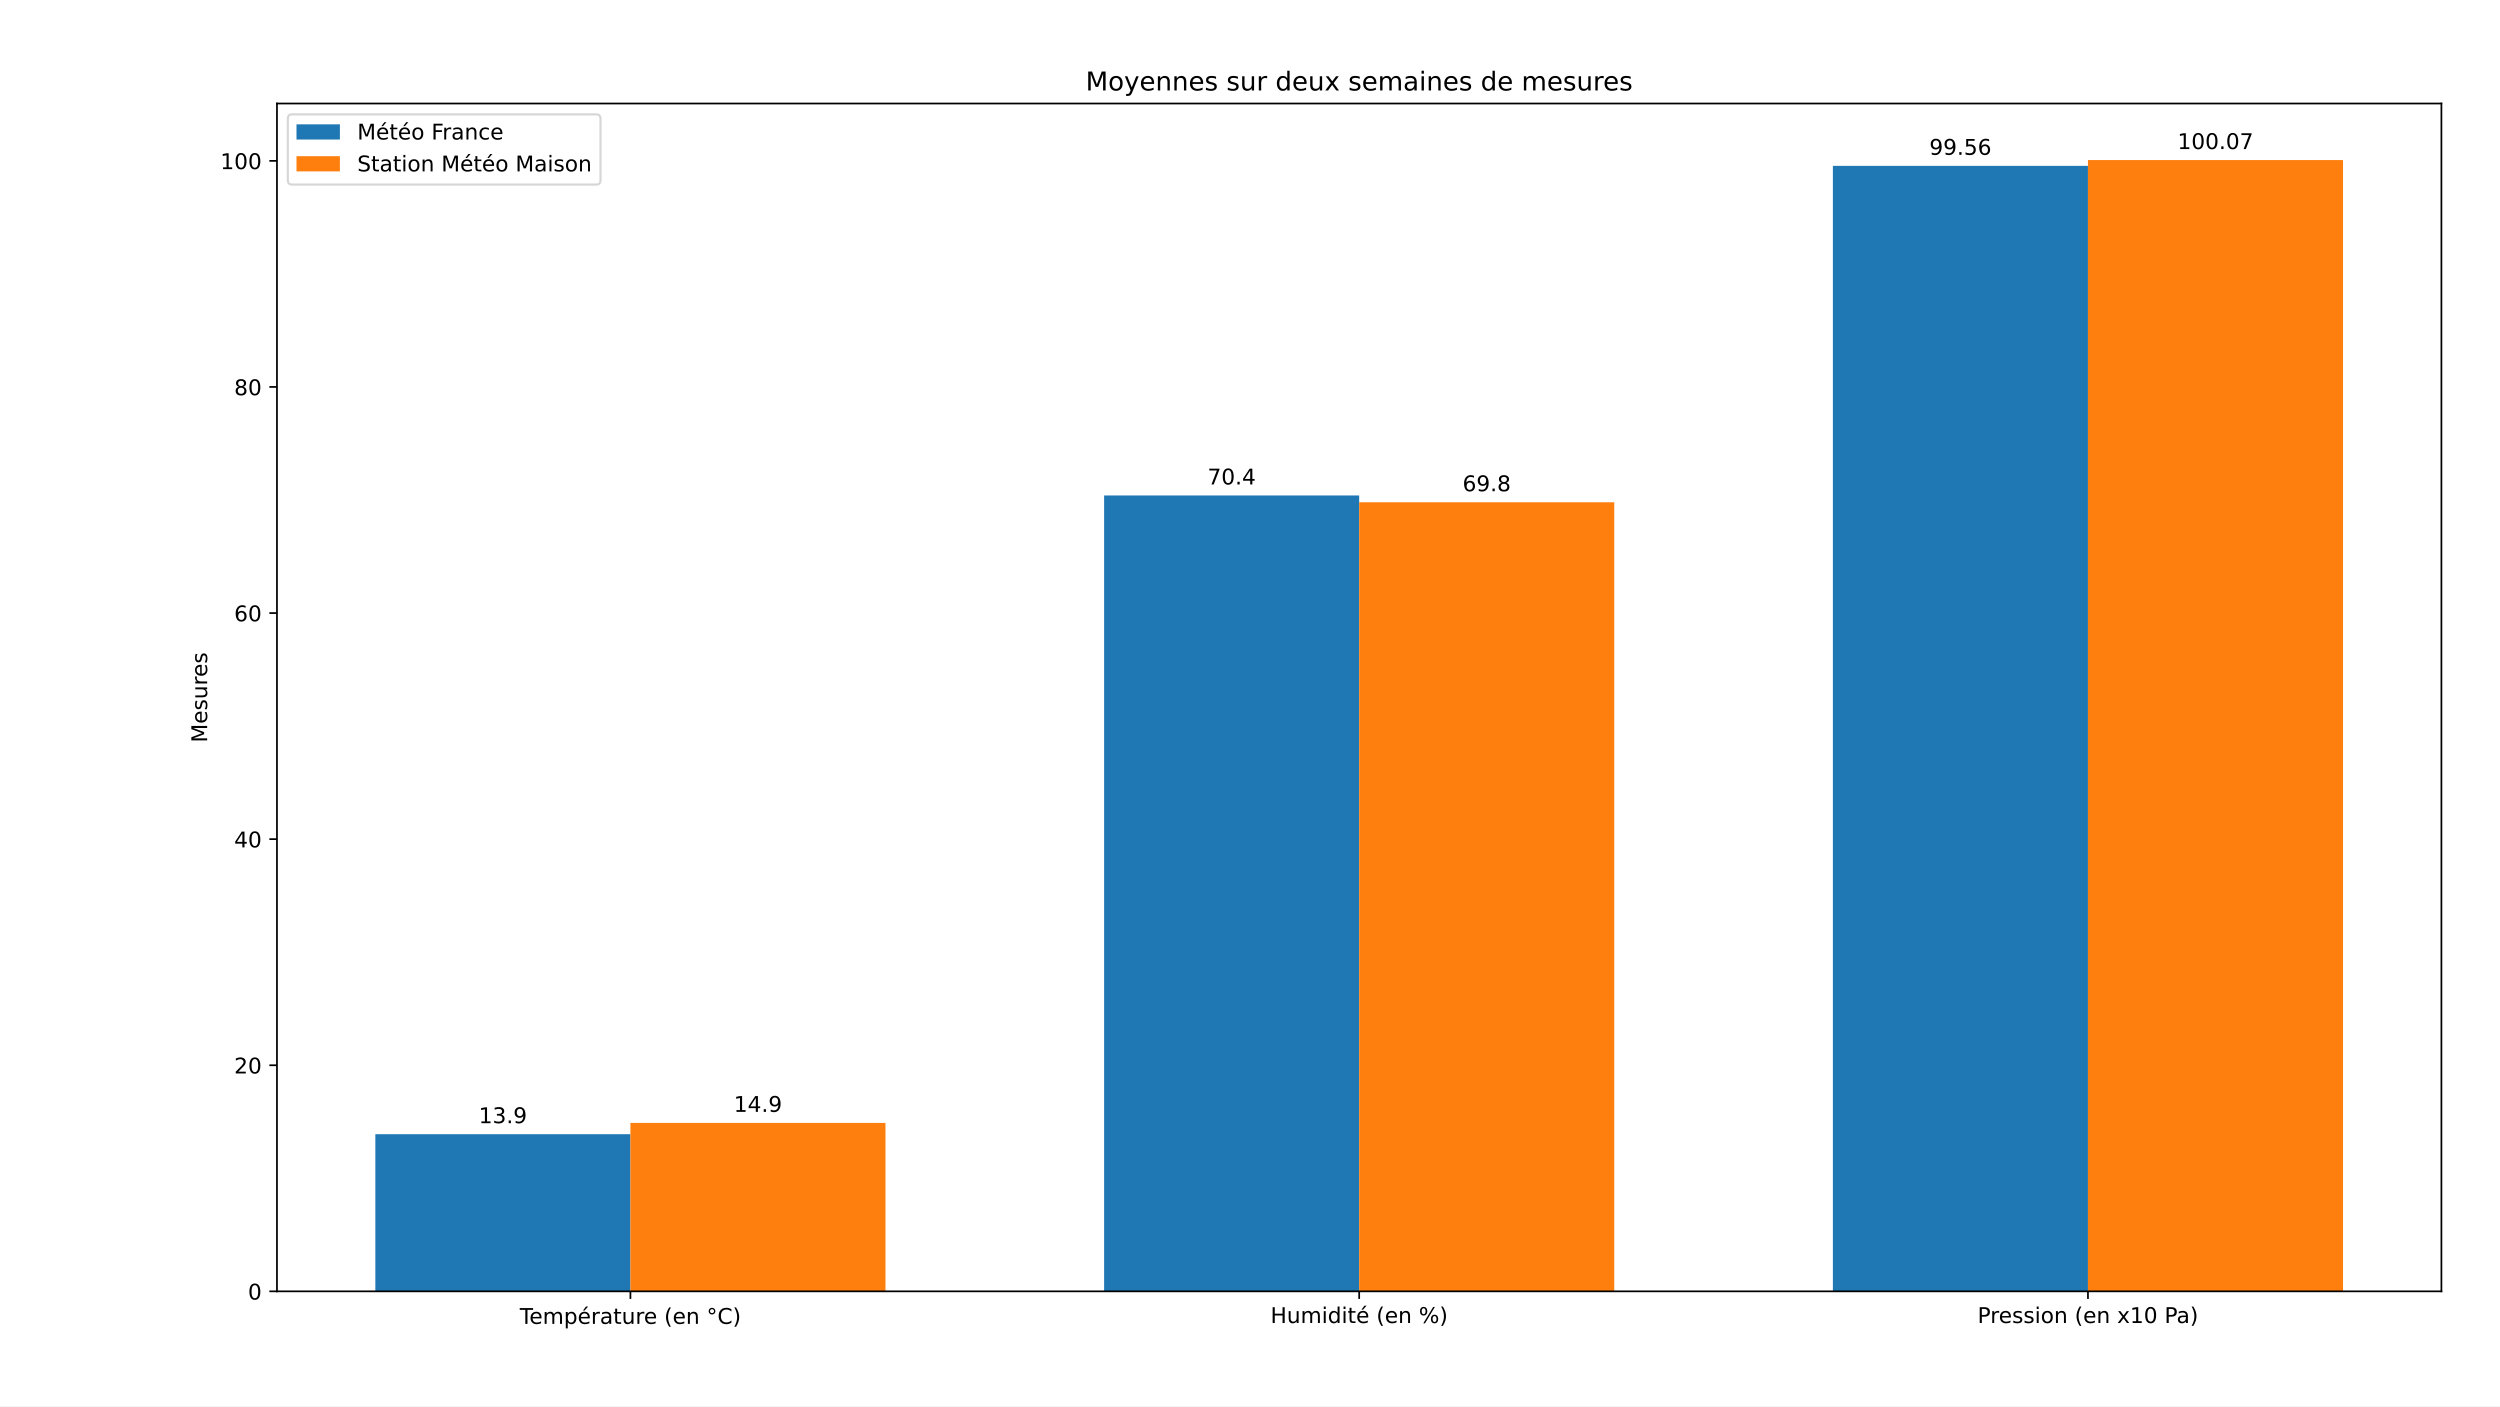
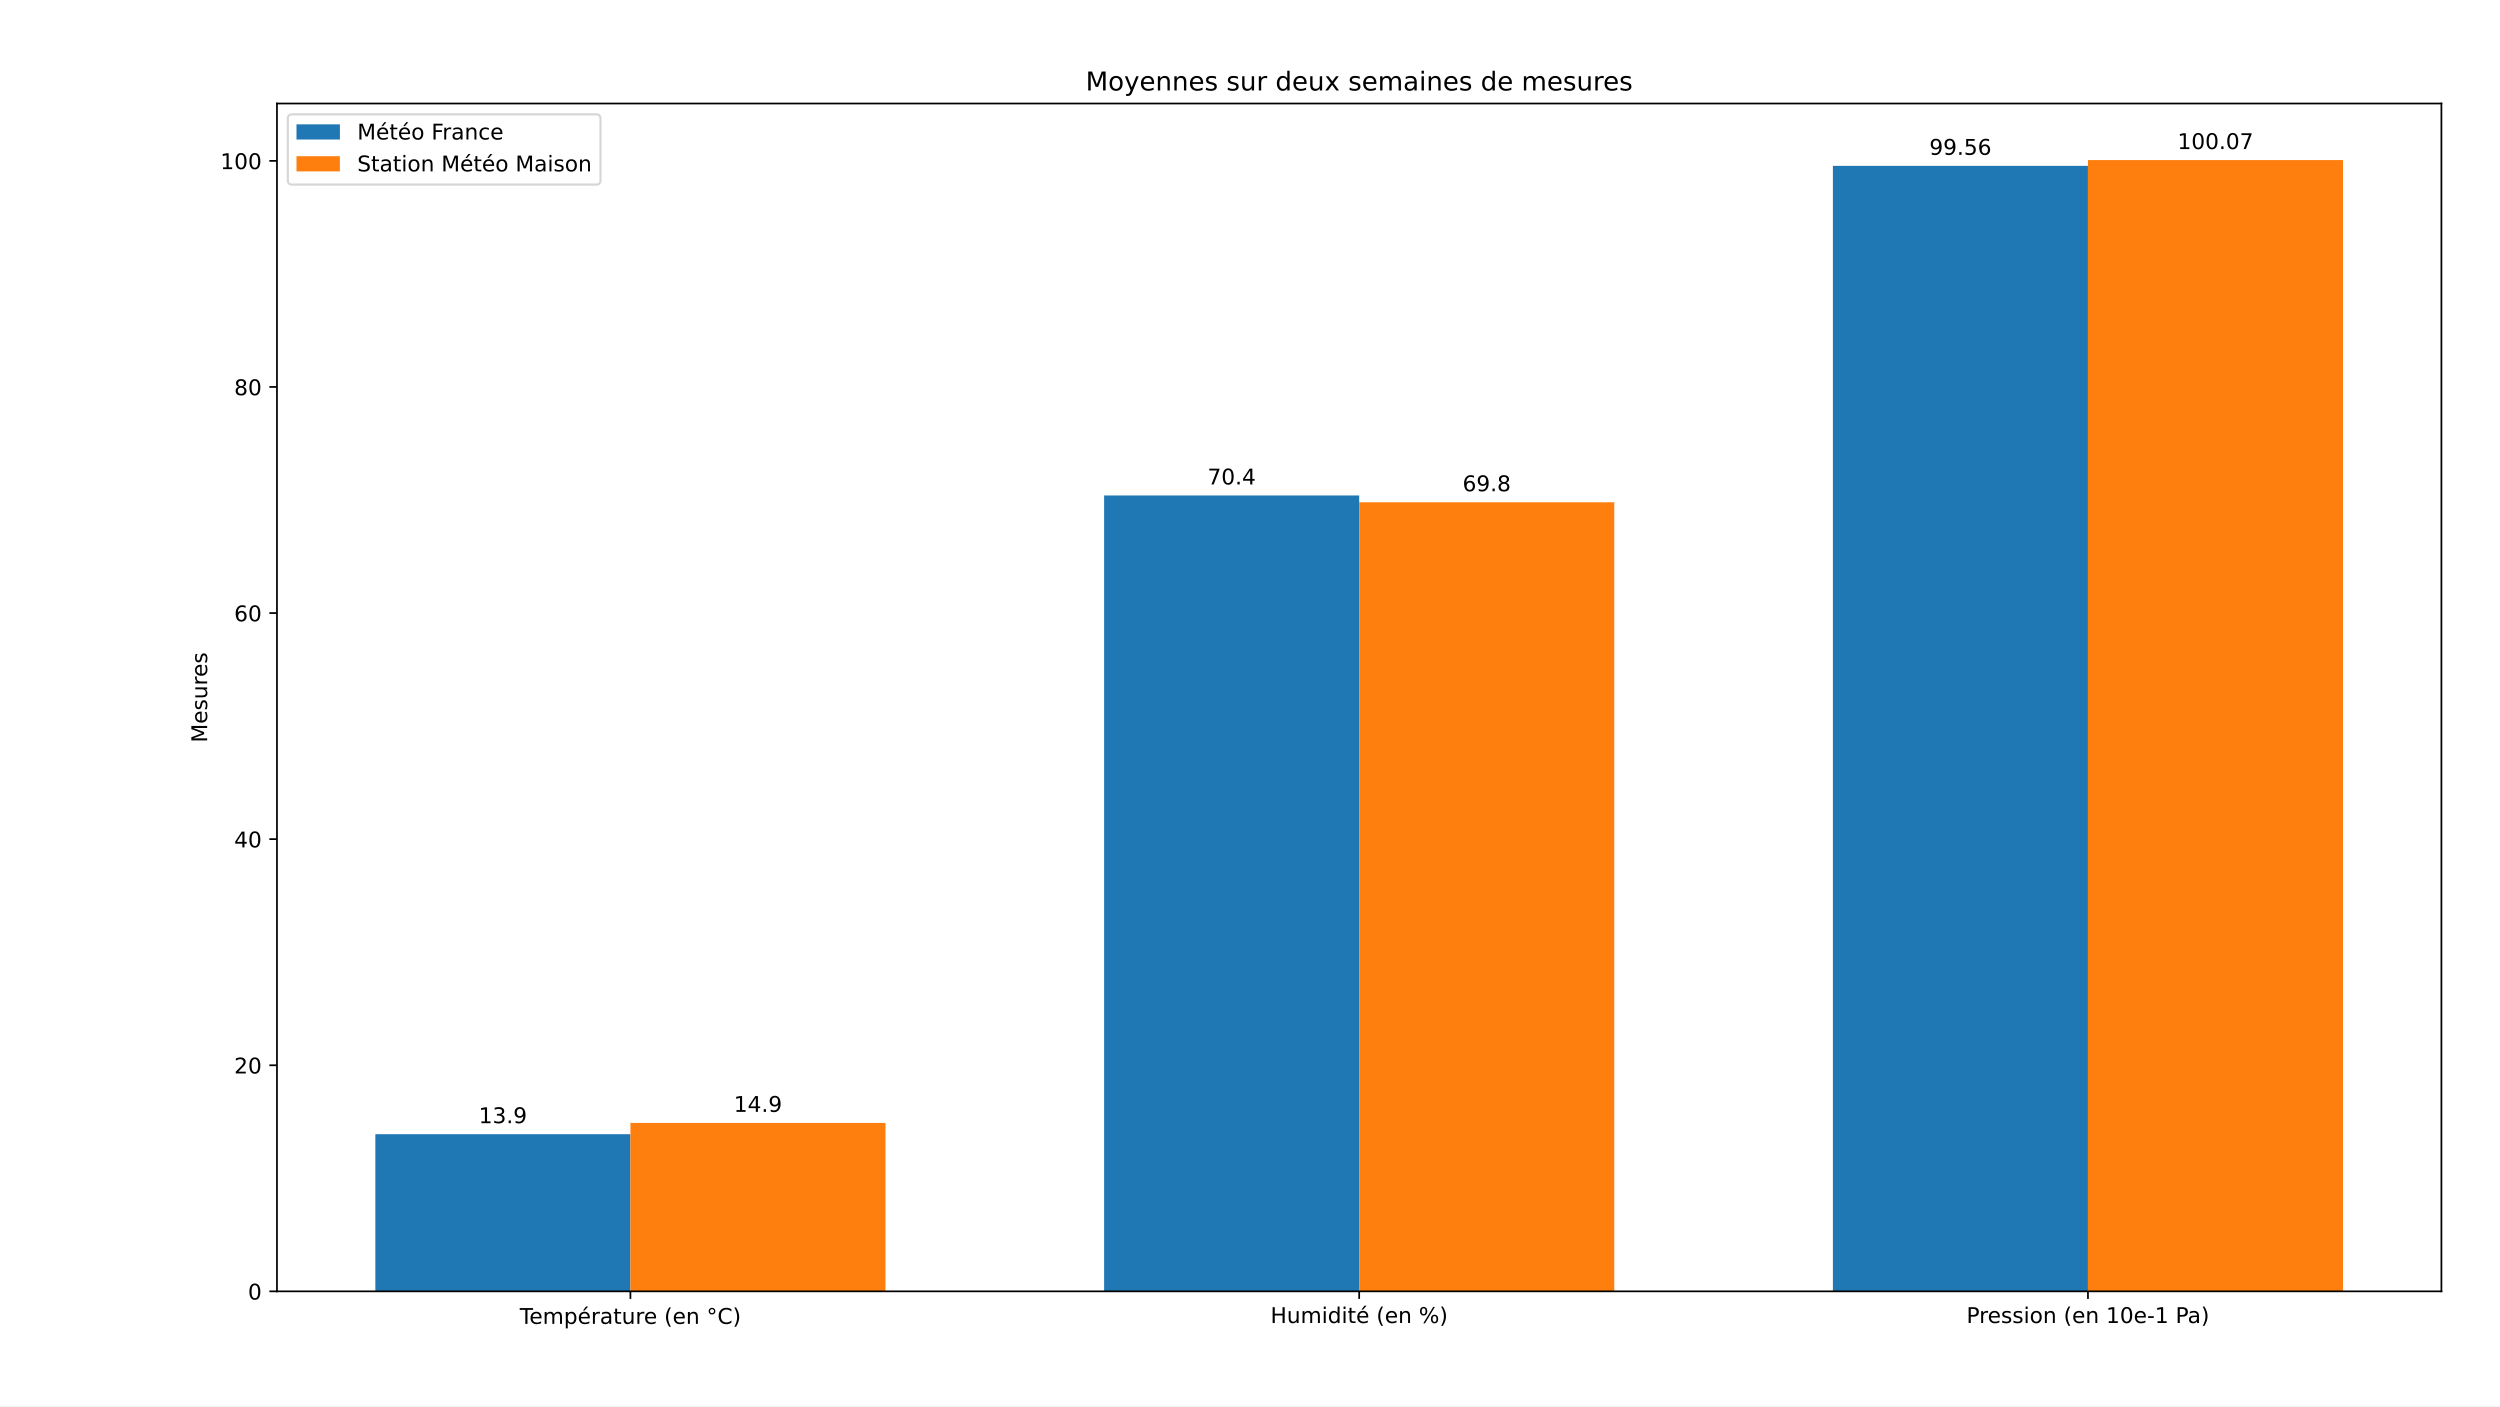
<svg xmlns="http://www.w3.org/2000/svg" xmlns:xlink="http://www.w3.org/1999/xlink" width="1152pt" height="648pt" viewBox="0 0 1152 648" version="1.1">
  <defs>
    <style type="text/css">*{stroke-linejoin: round; stroke-linecap: butt}</style>
  </defs>
  <g id="figure_1">
    <g id="patch_1">
      <path d="M 0 648  L 1152 648  L 1152 0  L 0 0  z " style="fill: #ffffff" />
    </g>
    <g id="axes_1">
      <g id="patch_2">
        <path d="M 127.625 595.05  L 1125 595.05  L 1125 47.7  L 127.625 47.7  z " style="fill: #ffffff" />
      </g>
      <g id="patch_3">
-         <path d="M 172.96 595.05  L 290.496 595.05  L 290.496 522.642  L 172.96 522.642  z " clip-path="url(#pab8cf2d37e)" style="fill: #1f77b4" />
+         <path d="M 172.96 595.05  L 290.496 595.05  L 290.496 522.642  L 172.96 522.642  z " clip-path="url(#p7c81fe5e02)" style="fill: #1f77b4" />
      </g>
      <g id="patch_4">
-         <path d="M 508.777 595.05  L 626.312 595.05  L 626.312 228.322  L 508.777 228.322  z " clip-path="url(#pab8cf2d37e)" style="fill: #1f77b4" />
+         <path d="M 508.777 595.05  L 626.312 595.05  L 626.312 228.322  L 508.777 228.322  z " clip-path="url(#p7c81fe5e02)" style="fill: #1f77b4" />
      </g>
      <g id="patch_5">
-         <path d="M 844.593 595.05  L 962.129 595.05  L 962.129 76.421  L 844.593 76.421  z " clip-path="url(#pab8cf2d37e)" style="fill: #1f77b4" />
+         <path d="M 844.593 595.05  L 962.129 595.05  L 962.129 76.421  L 844.593 76.421  z " clip-path="url(#p7c81fe5e02)" style="fill: #1f77b4" />
      </g>
      <g id="patch_6">
-         <path d="M 290.496 595.05  L 408.032 595.05  L 408.032 517.433  L 290.496 517.433  z " clip-path="url(#pab8cf2d37e)" style="fill: #ff7f0e" />
+         <path d="M 290.496 595.05  L 408.032 595.05  L 408.032 517.433  L 290.496 517.433  z " clip-path="url(#p7c81fe5e02)" style="fill: #ff7f0e" />
      </g>
      <g id="patch_7">
-         <path d="M 626.312 595.05  L 743.848 595.05  L 743.848 231.447  L 626.312 231.447  z " clip-path="url(#pab8cf2d37e)" style="fill: #ff7f0e" />
+         <path d="M 626.312 595.05  L 743.848 595.05  L 743.848 231.447  L 626.312 231.447  z " clip-path="url(#p7c81fe5e02)" style="fill: #ff7f0e" />
      </g>
      <g id="patch_8">
-         <path d="M 962.129 595.05  L 1079.665 595.05  L 1079.665 73.764  L 962.129 73.764  z " clip-path="url(#pab8cf2d37e)" style="fill: #ff7f0e" />
+         <path d="M 962.129 595.05  L 1079.665 595.05  L 1079.665 73.764  L 962.129 73.764  z " clip-path="url(#p7c81fe5e02)" style="fill: #ff7f0e" />
      </g>
      <g id="matplotlib.axis_1">
        <g id="xtick_1">
          <g id="line2d_1">
            <defs>
-               <path id="m4b6942646c" d="M 0 0  L 0 3.5  " style="stroke: #000000; stroke-width: 0.8" />
+               <path id="m70c6500486" d="M 0 0  L 0 3.5  " style="stroke: #000000; stroke-width: 0.8" />
            </defs>
            <g>
-               <use xlink:href="#m4b6942646c" x="290.496" y="595.05" style="stroke: #000000; stroke-width: 0.8" />
+               <use xlink:href="#m70c6500486" x="290.496" y="595.05" style="stroke: #000000; stroke-width: 0.8" />
            </g>
          </g>
          <g id="text_1">
            <g transform="translate(239.5101 610.0484)scale(0.1 -0.1)">
              <defs>
                <path id="DejaVuSans-54" d="M -19 4666  L 3928 4666  L 3928 4134  L 2272 4134  L 2272 0  L 1638 0  L 1638 4134  L -19 4134  L -19 4666  z " transform="scale(0.015625)" />
                <path id="DejaVuSans-65" d="M 3597 1894  L 3597 1613  L 953 1613  Q 991 1019 1311 708  Q 1631 397 2203 397  Q 2534 397 2845 478  Q 3156 559 3463 722  L 3463 178  Q 3153 47 2828 -22  Q 2503 -91 2169 -91  Q 1331 -91 842 396  Q 353 884 353 1716  Q 353 2575 817 3079  Q 1281 3584 2069 3584  Q 2775 3584 3186 3129  Q 3597 2675 3597 1894  z M 3022 2063  Q 3016 2534 2758 2815  Q 2500 3097 2075 3097  Q 1594 3097 1305 2825  Q 1016 2553 972 2059  L 3022 2063  z " transform="scale(0.015625)" />
                <path id="DejaVuSans-6d" d="M 3328 2828  Q 3544 3216 3844 3400  Q 4144 3584 4550 3584  Q 5097 3584 5394 3201  Q 5691 2819 5691 2113  L 5691 0  L 5113 0  L 5113 2094  Q 5113 2597 4934 2840  Q 4756 3084 4391 3084  Q 3944 3084 3684 2787  Q 3425 2491 3425 1978  L 3425 0  L 2847 0  L 2847 2094  Q 2847 2600 2669 2842  Q 2491 3084 2119 3084  Q 1678 3084 1418 2786  Q 1159 2488 1159 1978  L 1159 0  L 581 0  L 581 3500  L 1159 3500  L 1159 2956  Q 1356 3278 1631 3431  Q 1906 3584 2284 3584  Q 2666 3584 2933 3390  Q 3200 3197 3328 2828  z " transform="scale(0.015625)" />
                <path id="DejaVuSans-70" d="M 1159 525  L 1159 -1331  L 581 -1331  L 581 3500  L 1159 3500  L 1159 2969  Q 1341 3281 1617 3432  Q 1894 3584 2278 3584  Q 2916 3584 3314 3078  Q 3713 2572 3713 1747  Q 3713 922 3314 415  Q 2916 -91 2278 -91  Q 1894 -91 1617 61  Q 1341 213 1159 525  z M 3116 1747  Q 3116 2381 2855 2742  Q 2594 3103 2138 3103  Q 1681 3103 1420 2742  Q 1159 2381 1159 1747  Q 1159 1113 1420 752  Q 1681 391 2138 391  Q 2594 391 2855 752  Q 3116 1113 3116 1747  z " transform="scale(0.015625)" />
                <path id="DejaVuSans-e9" d="M 3597 1894  L 3597 1613  L 953 1613  Q 991 1019 1311 708  Q 1631 397 2203 397  Q 2534 397 2845 478  Q 3156 559 3463 722  L 3463 178  Q 3153 47 2828 -22  Q 2503 -91 2169 -91  Q 1331 -91 842 396  Q 353 884 353 1716  Q 353 2575 817 3079  Q 1281 3584 2069 3584  Q 2775 3584 3186 3129  Q 3597 2675 3597 1894  z M 3022 2063  Q 3016 2534 2758 2815  Q 2500 3097 2075 3097  Q 1594 3097 1305 2825  Q 1016 2553 972 2059  L 3022 2063  z M 2469 5119  L 3091 5119  L 2072 3944  L 1594 3944  L 2469 5119  z " transform="scale(0.015625)" />
                <path id="DejaVuSans-72" d="M 2631 2963  Q 2534 3019 2420 3045  Q 2306 3072 2169 3072  Q 1681 3072 1420 2755  Q 1159 2438 1159 1844  L 1159 0  L 581 0  L 581 3500  L 1159 3500  L 1159 2956  Q 1341 3275 1631 3429  Q 1922 3584 2338 3584  Q 2397 3584 2469 3576  Q 2541 3569 2628 3553  L 2631 2963  z " transform="scale(0.015625)" />
                <path id="DejaVuSans-61" d="M 2194 1759  Q 1497 1759 1228 1600  Q 959 1441 959 1056  Q 959 750 1161 570  Q 1363 391 1709 391  Q 2188 391 2477 730  Q 2766 1069 2766 1631  L 2766 1759  L 2194 1759  z M 3341 1997  L 3341 0  L 2766 0  L 2766 531  Q 2569 213 2275 61  Q 1981 -91 1556 -91  Q 1019 -91 701 211  Q 384 513 384 1019  Q 384 1609 779 1909  Q 1175 2209 1959 2209  L 2766 2209  L 2766 2266  Q 2766 2663 2505 2880  Q 2244 3097 1772 3097  Q 1472 3097 1187 3025  Q 903 2953 641 2809  L 641 3341  Q 956 3463 1253 3523  Q 1550 3584 1831 3584  Q 2591 3584 2966 3190  Q 3341 2797 3341 1997  z " transform="scale(0.015625)" />
                <path id="DejaVuSans-74" d="M 1172 4494  L 1172 3500  L 2356 3500  L 2356 3053  L 1172 3053  L 1172 1153  Q 1172 725 1289 603  Q 1406 481 1766 481  L 2356 481  L 2356 0  L 1766 0  Q 1100 0 847 248  Q 594 497 594 1153  L 594 3053  L 172 3053  L 172 3500  L 594 3500  L 594 4494  L 1172 4494  z " transform="scale(0.015625)" />
                <path id="DejaVuSans-75" d="M 544 1381  L 544 3500  L 1119 3500  L 1119 1403  Q 1119 906 1312 657  Q 1506 409 1894 409  Q 2359 409 2629 706  Q 2900 1003 2900 1516  L 2900 3500  L 3475 3500  L 3475 0  L 2900 0  L 2900 538  Q 2691 219 2414 64  Q 2138 -91 1772 -91  Q 1169 -91 856 284  Q 544 659 544 1381  z M 1991 3584  L 1991 3584  z " transform="scale(0.015625)" />
                <path id="DejaVuSans-20" transform="scale(0.015625)" />
                <path id="DejaVuSans-28" d="M 1984 4856  Q 1566 4138 1362 3434  Q 1159 2731 1159 2009  Q 1159 1288 1364 580  Q 1569 -128 1984 -844  L 1484 -844  Q 1016 -109 783 600  Q 550 1309 550 2009  Q 550 2706 781 3412  Q 1013 4119 1484 4856  L 1984 4856  z " transform="scale(0.015625)" />
                <path id="DejaVuSans-6e" d="M 3513 2113  L 3513 0  L 2938 0  L 2938 2094  Q 2938 2591 2744 2837  Q 2550 3084 2163 3084  Q 1697 3084 1428 2787  Q 1159 2491 1159 1978  L 1159 0  L 581 0  L 581 3500  L 1159 3500  L 1159 2956  Q 1366 3272 1645 3428  Q 1925 3584 2291 3584  Q 2894 3584 3203 3211  Q 3513 2838 3513 2113  z " transform="scale(0.015625)" />
                <path id="DejaVuSans-b0" d="M 1600 4347  Q 1350 4347 1178 4173  Q 1006 4000 1006 3750  Q 1006 3503 1178 3333  Q 1350 3163 1600 3163  Q 1850 3163 2022 3333  Q 2194 3503 2194 3750  Q 2194 3997 2020 4172  Q 1847 4347 1600 4347  z M 1600 4750  Q 1800 4750 1984 4673  Q 2169 4597 2303 4453  Q 2447 4313 2519 4134  Q 2591 3956 2591 3750  Q 2591 3338 2302 3052  Q 2013 2766 1594 2766  Q 1172 2766 890 3047  Q 609 3328 609 3750  Q 609 4169 896 4459  Q 1184 4750 1600 4750  z " transform="scale(0.015625)" />
                <path id="DejaVuSans-43" d="M 4122 4306  L 4122 3641  Q 3803 3938 3442 4084  Q 3081 4231 2675 4231  Q 1875 4231 1450 3742  Q 1025 3253 1025 2328  Q 1025 1406 1450 917  Q 1875 428 2675 428  Q 3081 428 3442 575  Q 3803 722 4122 1019  L 4122 359  Q 3791 134 3420 21  Q 3050 -91 2638 -91  Q 1578 -91 968 557  Q 359 1206 359 2328  Q 359 3453 968 4101  Q 1578 4750 2638 4750  Q 3056 4750 3426 4639  Q 3797 4528 4122 4306  z " transform="scale(0.015625)" />
                <path id="DejaVuSans-29" d="M 513 4856  L 1013 4856  Q 1481 4119 1714 3412  Q 1947 2706 1947 2009  Q 1947 1309 1714 600  Q 1481 -109 1013 -844  L 513 -844  Q 928 -128 1133 580  Q 1338 1288 1338 2009  Q 1338 2731 1133 3434  Q 928 4138 513 4856  z " transform="scale(0.015625)" />
              </defs>
              <use xlink:href="#DejaVuSans-54" />
              <use xlink:href="#DejaVuSans-65" x="44.084" />
              <use xlink:href="#DejaVuSans-6d" x="105.607" />
              <use xlink:href="#DejaVuSans-70" x="203.02" />
              <use xlink:href="#DejaVuSans-e9" x="266.496" />
              <use xlink:href="#DejaVuSans-72" x="328.02" />
              <use xlink:href="#DejaVuSans-61" x="369.133" />
              <use xlink:href="#DejaVuSans-74" x="430.412" />
              <use xlink:href="#DejaVuSans-75" x="469.621" />
              <use xlink:href="#DejaVuSans-72" x="533" />
              <use xlink:href="#DejaVuSans-65" x="571.863" />
              <use xlink:href="#DejaVuSans-20" x="633.387" />
              <use xlink:href="#DejaVuSans-28" x="665.174" />
              <use xlink:href="#DejaVuSans-65" x="704.188" />
              <use xlink:href="#DejaVuSans-6e" x="765.711" />
              <use xlink:href="#DejaVuSans-20" x="829.09" />
              <use xlink:href="#DejaVuSans-b0" x="860.877" />
              <use xlink:href="#DejaVuSans-43" x="910.877" />
              <use xlink:href="#DejaVuSans-29" x="980.701" />
            </g>
          </g>
        </g>
        <g id="xtick_2">
          <g id="line2d_2">
            <g>
-               <use xlink:href="#m4b6942646c" x="626.312" y="595.05" style="stroke: #000000; stroke-width: 0.8" />
+               <use xlink:href="#m70c6500486" x="626.312" y="595.05" style="stroke: #000000; stroke-width: 0.8" />
            </g>
          </g>
          <g id="text_2">
            <g transform="translate(585.4484 609.6484)scale(0.1 -0.1)">
              <defs>
                <path id="DejaVuSans-48" d="M 628 4666  L 1259 4666  L 1259 2753  L 3553 2753  L 3553 4666  L 4184 4666  L 4184 0  L 3553 0  L 3553 2222  L 1259 2222  L 1259 0  L 628 0  L 628 4666  z " transform="scale(0.015625)" />
                <path id="DejaVuSans-69" d="M 603 3500  L 1178 3500  L 1178 0  L 603 0  L 603 3500  z M 603 4863  L 1178 4863  L 1178 4134  L 603 4134  L 603 4863  z " transform="scale(0.015625)" />
                <path id="DejaVuSans-64" d="M 2906 2969  L 2906 4863  L 3481 4863  L 3481 0  L 2906 0  L 2906 525  Q 2725 213 2448 61  Q 2172 -91 1784 -91  Q 1150 -91 751 415  Q 353 922 353 1747  Q 353 2572 751 3078  Q 1150 3584 1784 3584  Q 2172 3584 2448 3432  Q 2725 3281 2906 2969  z M 947 1747  Q 947 1113 1208 752  Q 1469 391 1925 391  Q 2381 391 2643 752  Q 2906 1113 2906 1747  Q 2906 2381 2643 2742  Q 2381 3103 1925 3103  Q 1469 3103 1208 2742  Q 947 2381 947 1747  z " transform="scale(0.015625)" />
                <path id="DejaVuSans-25" d="M 4653 2053  Q 4381 2053 4226 1822  Q 4072 1591 4072 1178  Q 4072 772 4226 539  Q 4381 306 4653 306  Q 4919 306 5073 539  Q 5228 772 5228 1178  Q 5228 1588 5073 1820  Q 4919 2053 4653 2053  z M 4653 2450  Q 5147 2450 5437 2106  Q 5728 1763 5728 1178  Q 5728 594 5436 251  Q 5144 -91 4653 -91  Q 4153 -91 3862 251  Q 3572 594 3572 1178  Q 3572 1766 3864 2108  Q 4156 2450 4653 2450  z M 1428 4353  Q 1159 4353 1004 4120  Q 850 3888 850 3481  Q 850 3069 1003 2837  Q 1156 2606 1428 2606  Q 1700 2606 1854 2837  Q 2009 3069 2009 3481  Q 2009 3884 1853 4118  Q 1697 4353 1428 4353  z M 4250 4750  L 4750 4750  L 1831 -91  L 1331 -91  L 4250 4750  z M 1428 4750  Q 1922 4750 2215 4408  Q 2509 4066 2509 3481  Q 2509 2891 2217 2550  Q 1925 2209 1428 2209  Q 931 2209 642 2551  Q 353 2894 353 3481  Q 353 4063 643 4406  Q 934 4750 1428 4750  z " transform="scale(0.015625)" />
              </defs>
              <use xlink:href="#DejaVuSans-48" />
              <use xlink:href="#DejaVuSans-75" x="75.195" />
              <use xlink:href="#DejaVuSans-6d" x="138.574" />
              <use xlink:href="#DejaVuSans-69" x="235.986" />
              <use xlink:href="#DejaVuSans-64" x="263.77" />
              <use xlink:href="#DejaVuSans-69" x="327.246" />
              <use xlink:href="#DejaVuSans-74" x="355.029" />
              <use xlink:href="#DejaVuSans-e9" x="394.238" />
              <use xlink:href="#DejaVuSans-20" x="455.762" />
              <use xlink:href="#DejaVuSans-28" x="487.549" />
              <use xlink:href="#DejaVuSans-65" x="526.562" />
              <use xlink:href="#DejaVuSans-6e" x="588.086" />
              <use xlink:href="#DejaVuSans-20" x="651.465" />
              <use xlink:href="#DejaVuSans-25" x="683.252" />
              <use xlink:href="#DejaVuSans-29" x="778.271" />
            </g>
          </g>
        </g>
        <g id="xtick_3">
          <g id="line2d_3">
            <g>
-               <use xlink:href="#m4b6942646c" x="962.129" y="595.05" style="stroke: #000000; stroke-width: 0.8" />
+               <use xlink:href="#m70c6500486" x="962.129" y="595.05" style="stroke: #000000; stroke-width: 0.8" />
            </g>
          </g>
          <g id="text_3">
-             <g transform="translate(911.2657 609.6484)scale(0.1 -0.1)">
+             <g transform="translate(906.1634 609.6484)scale(0.1 -0.1)">
              <defs>
                <path id="DejaVuSans-50" d="M 1259 4147  L 1259 2394  L 2053 2394  Q 2494 2394 2734 2622  Q 2975 2850 2975 3272  Q 2975 3691 2734 3919  Q 2494 4147 2053 4147  L 1259 4147  z M 628 4666  L 2053 4666  Q 2838 4666 3239 4311  Q 3641 3956 3641 3272  Q 3641 2581 3239 2228  Q 2838 1875 2053 1875  L 1259 1875  L 1259 0  L 628 0  L 628 4666  z " transform="scale(0.015625)" />
                <path id="DejaVuSans-73" d="M 2834 3397  L 2834 2853  Q 2591 2978 2328 3040  Q 2066 3103 1784 3103  Q 1356 3103 1142 2972  Q 928 2841 928 2578  Q 928 2378 1081 2264  Q 1234 2150 1697 2047  L 1894 2003  Q 2506 1872 2764 1633  Q 3022 1394 3022 966  Q 3022 478 2636 193  Q 2250 -91 1575 -91  Q 1294 -91 989 -36  Q 684 19 347 128  L 347 722  Q 666 556 975 473  Q 1284 391 1588 391  Q 1994 391 2212 530  Q 2431 669 2431 922  Q 2431 1156 2273 1281  Q 2116 1406 1581 1522  L 1381 1569  Q 847 1681 609 1914  Q 372 2147 372 2553  Q 372 3047 722 3315  Q 1072 3584 1716 3584  Q 2034 3584 2315 3537  Q 2597 3491 2834 3397  z " transform="scale(0.015625)" />
                <path id="DejaVuSans-6f" d="M 1959 3097  Q 1497 3097 1228 2736  Q 959 2375 959 1747  Q 959 1119 1226 758  Q 1494 397 1959 397  Q 2419 397 2687 759  Q 2956 1122 2956 1747  Q 2956 2369 2687 2733  Q 2419 3097 1959 3097  z M 1959 3584  Q 2709 3584 3137 3096  Q 3566 2609 3566 1747  Q 3566 888 3137 398  Q 2709 -91 1959 -91  Q 1206 -91 779 398  Q 353 888 353 1747  Q 353 2609 779 3096  Q 1206 3584 1959 3584  z " transform="scale(0.015625)" />
-                 <path id="DejaVuSans-78" d="M 3513 3500  L 2247 1797  L 3578 0  L 2900 0  L 1881 1375  L 863 0  L 184 0  L 1544 1831  L 300 3500  L 978 3500  L 1906 2253  L 2834 3500  L 3513 3500  z " transform="scale(0.015625)" />
                <path id="DejaVuSans-31" d="M 794 531  L 1825 531  L 1825 4091  L 703 3866  L 703 4441  L 1819 4666  L 2450 4666  L 2450 531  L 3481 531  L 3481 0  L 794 0  L 794 531  z " transform="scale(0.015625)" />
                <path id="DejaVuSans-30" d="M 2034 4250  Q 1547 4250 1301 3770  Q 1056 3291 1056 2328  Q 1056 1369 1301 889  Q 1547 409 2034 409  Q 2525 409 2770 889  Q 3016 1369 3016 2328  Q 3016 3291 2770 3770  Q 2525 4250 2034 4250  z M 2034 4750  Q 2819 4750 3233 4129  Q 3647 3509 3647 2328  Q 3647 1150 3233 529  Q 2819 -91 2034 -91  Q 1250 -91 836 529  Q 422 1150 422 2328  Q 422 3509 836 4129  Q 1250 4750 2034 4750  z " transform="scale(0.015625)" />
+                 <path id="DejaVuSans-2d" d="M 313 2009  L 1997 2009  L 1997 1497  L 313 1497  L 313 2009  z " transform="scale(0.015625)" />
              </defs>
              <use xlink:href="#DejaVuSans-50" />
              <use xlink:href="#DejaVuSans-72" x="58.553" />
              <use xlink:href="#DejaVuSans-65" x="97.416" />
              <use xlink:href="#DejaVuSans-73" x="158.939" />
              <use xlink:href="#DejaVuSans-73" x="211.039" />
              <use xlink:href="#DejaVuSans-69" x="263.139" />
              <use xlink:href="#DejaVuSans-6f" x="290.922" />
              <use xlink:href="#DejaVuSans-6e" x="352.104" />
              <use xlink:href="#DejaVuSans-20" x="415.482" />
              <use xlink:href="#DejaVuSans-28" x="447.27" />
              <use xlink:href="#DejaVuSans-65" x="486.283" />
              <use xlink:href="#DejaVuSans-6e" x="547.807" />
              <use xlink:href="#DejaVuSans-20" x="611.186" />
-               <use xlink:href="#DejaVuSans-78" x="642.973" />
-               <use xlink:href="#DejaVuSans-31" x="702.152" />
-               <use xlink:href="#DejaVuSans-30" x="765.775" />
-               <use xlink:href="#DejaVuSans-20" x="829.398" />
-               <use xlink:href="#DejaVuSans-50" x="861.186" />
-               <use xlink:href="#DejaVuSans-61" x="916.988" />
-               <use xlink:href="#DejaVuSans-29" x="978.268" />
+               <use xlink:href="#DejaVuSans-31" x="642.973" />
+               <use xlink:href="#DejaVuSans-30" x="706.596" />
+               <use xlink:href="#DejaVuSans-65" x="770.219" />
+               <use xlink:href="#DejaVuSans-2d" x="831.742" />
+               <use xlink:href="#DejaVuSans-31" x="867.826" />
+               <use xlink:href="#DejaVuSans-20" x="931.449" />
+               <use xlink:href="#DejaVuSans-50" x="963.236" />
+               <use xlink:href="#DejaVuSans-61" x="1019.039" />
+               <use xlink:href="#DejaVuSans-29" x="1080.318" />
            </g>
          </g>
        </g>
      </g>
      <g id="matplotlib.axis_2">
        <g id="ytick_1">
          <g id="line2d_4">
            <defs>
-               <path id="m1181ac1a55" d="M 0 0  L -3.5 0  " style="stroke: #000000; stroke-width: 0.8" />
+               <path id="mb57a394a9e" d="M 0 0  L -3.5 0  " style="stroke: #000000; stroke-width: 0.8" />
            </defs>
            <g>
-               <use xlink:href="#m1181ac1a55" x="127.625" y="595.05" style="stroke: #000000; stroke-width: 0.8" />
+               <use xlink:href="#mb57a394a9e" x="127.625" y="595.05" style="stroke: #000000; stroke-width: 0.8" />
            </g>
          </g>
          <g id="text_4">
            <g transform="translate(114.2625 598.8492)scale(0.1 -0.1)">
              <use xlink:href="#DejaVuSans-30" />
            </g>
          </g>
        </g>
        <g id="ytick_2">
          <g id="line2d_5">
            <g>
-               <use xlink:href="#m1181ac1a55" x="127.625" y="490.866" style="stroke: #000000; stroke-width: 0.8" />
+               <use xlink:href="#mb57a394a9e" x="127.625" y="490.866" style="stroke: #000000; stroke-width: 0.8" />
            </g>
          </g>
          <g id="text_5">
            <g transform="translate(107.9 494.665)scale(0.1 -0.1)">
              <defs>
                <path id="DejaVuSans-32" d="M 1228 531  L 3431 531  L 3431 0  L 469 0  L 469 531  Q 828 903 1448 1529  Q 2069 2156 2228 2338  Q 2531 2678 2651 2914  Q 2772 3150 2772 3378  Q 2772 3750 2511 3984  Q 2250 4219 1831 4219  Q 1534 4219 1204 4116  Q 875 4013 500 3803  L 500 4441  Q 881 4594 1212 4672  Q 1544 4750 1819 4750  Q 2544 4750 2975 4387  Q 3406 4025 3406 3419  Q 3406 3131 3298 2873  Q 3191 2616 2906 2266  Q 2828 2175 2409 1742  Q 1991 1309 1228 531  z " transform="scale(0.015625)" />
              </defs>
              <use xlink:href="#DejaVuSans-32" />
              <use xlink:href="#DejaVuSans-30" x="63.623" />
            </g>
          </g>
        </g>
        <g id="ytick_3">
          <g id="line2d_6">
            <g>
-               <use xlink:href="#m1181ac1a55" x="127.625" y="386.682" style="stroke: #000000; stroke-width: 0.8" />
+               <use xlink:href="#mb57a394a9e" x="127.625" y="386.682" style="stroke: #000000; stroke-width: 0.8" />
            </g>
          </g>
          <g id="text_6">
            <g transform="translate(107.9 390.4808)scale(0.1 -0.1)">
              <defs>
                <path id="DejaVuSans-34" d="M 2419 4116  L 825 1625  L 2419 1625  L 2419 4116  z M 2253 4666  L 3047 4666  L 3047 1625  L 3713 1625  L 3713 1100  L 3047 1100  L 3047 0  L 2419 0  L 2419 1100  L 313 1100  L 313 1709  L 2253 4666  z " transform="scale(0.015625)" />
              </defs>
              <use xlink:href="#DejaVuSans-34" />
              <use xlink:href="#DejaVuSans-30" x="63.623" />
            </g>
          </g>
        </g>
        <g id="ytick_4">
          <g id="line2d_7">
            <g>
-               <use xlink:href="#m1181ac1a55" x="127.625" y="282.497" style="stroke: #000000; stroke-width: 0.8" />
+               <use xlink:href="#mb57a394a9e" x="127.625" y="282.497" style="stroke: #000000; stroke-width: 0.8" />
            </g>
          </g>
          <g id="text_7">
            <g transform="translate(107.9 286.2966)scale(0.1 -0.1)">
              <defs>
                <path id="DejaVuSans-36" d="M 2113 2584  Q 1688 2584 1439 2293  Q 1191 2003 1191 1497  Q 1191 994 1439 701  Q 1688 409 2113 409  Q 2538 409 2786 701  Q 3034 994 3034 1497  Q 3034 2003 2786 2293  Q 2538 2584 2113 2584  z M 3366 4563  L 3366 3988  Q 3128 4100 2886 4159  Q 2644 4219 2406 4219  Q 1781 4219 1451 3797  Q 1122 3375 1075 2522  Q 1259 2794 1537 2939  Q 1816 3084 2150 3084  Q 2853 3084 3261 2657  Q 3669 2231 3669 1497  Q 3669 778 3244 343  Q 2819 -91 2113 -91  Q 1303 -91 875 529  Q 447 1150 447 2328  Q 447 3434 972 4092  Q 1497 4750 2381 4750  Q 2619 4750 2861 4703  Q 3103 4656 3366 4563  z " transform="scale(0.015625)" />
              </defs>
              <use xlink:href="#DejaVuSans-36" />
              <use xlink:href="#DejaVuSans-30" x="63.623" />
            </g>
          </g>
        </g>
        <g id="ytick_5">
          <g id="line2d_8">
            <g>
-               <use xlink:href="#m1181ac1a55" x="127.625" y="178.313" style="stroke: #000000; stroke-width: 0.8" />
+               <use xlink:href="#mb57a394a9e" x="127.625" y="178.313" style="stroke: #000000; stroke-width: 0.8" />
            </g>
          </g>
          <g id="text_8">
            <g transform="translate(107.9 182.1124)scale(0.1 -0.1)">
              <defs>
                <path id="DejaVuSans-38" d="M 2034 2216  Q 1584 2216 1326 1975  Q 1069 1734 1069 1313  Q 1069 891 1326 650  Q 1584 409 2034 409  Q 2484 409 2743 651  Q 3003 894 3003 1313  Q 3003 1734 2745 1975  Q 2488 2216 2034 2216  z M 1403 2484  Q 997 2584 770 2862  Q 544 3141 544 3541  Q 544 4100 942 4425  Q 1341 4750 2034 4750  Q 2731 4750 3128 4425  Q 3525 4100 3525 3541  Q 3525 3141 3298 2862  Q 3072 2584 2669 2484  Q 3125 2378 3379 2068  Q 3634 1759 3634 1313  Q 3634 634 3220 271  Q 2806 -91 2034 -91  Q 1263 -91 848 271  Q 434 634 434 1313  Q 434 1759 690 2068  Q 947 2378 1403 2484  z M 1172 3481  Q 1172 3119 1398 2916  Q 1625 2713 2034 2713  Q 2441 2713 2670 2916  Q 2900 3119 2900 3481  Q 2900 3844 2670 4047  Q 2441 4250 2034 4250  Q 1625 4250 1398 4047  Q 1172 3844 1172 3481  z " transform="scale(0.015625)" />
              </defs>
              <use xlink:href="#DejaVuSans-38" />
              <use xlink:href="#DejaVuSans-30" x="63.623" />
            </g>
          </g>
        </g>
        <g id="ytick_6">
          <g id="line2d_9">
            <g>
-               <use xlink:href="#m1181ac1a55" x="127.625" y="74.129" style="stroke: #000000; stroke-width: 0.8" />
+               <use xlink:href="#mb57a394a9e" x="127.625" y="74.129" style="stroke: #000000; stroke-width: 0.8" />
            </g>
          </g>
          <g id="text_9">
            <g transform="translate(101.5375 77.92815)scale(0.1 -0.1)">
              <use xlink:href="#DejaVuSans-31" />
              <use xlink:href="#DejaVuSans-30" x="63.623" />
              <use xlink:href="#DejaVuSans-30" x="127.246" />
            </g>
          </g>
        </g>
        <g id="text_10">
          <g transform="translate(95.45781 342.1633)rotate(-90)scale(0.1 -0.1)">
            <defs>
              <path id="DejaVuSans-4d" d="M 628 4666  L 1569 4666  L 2759 1491  L 3956 4666  L 4897 4666  L 4897 0  L 4281 0  L 4281 4097  L 3078 897  L 2444 897  L 1241 4097  L 1241 0  L 628 0  L 628 4666  z " transform="scale(0.015625)" />
            </defs>
            <use xlink:href="#DejaVuSans-4d" />
            <use xlink:href="#DejaVuSans-65" x="86.279" />
            <use xlink:href="#DejaVuSans-73" x="147.803" />
            <use xlink:href="#DejaVuSans-75" x="199.902" />
            <use xlink:href="#DejaVuSans-72" x="263.281" />
            <use xlink:href="#DejaVuSans-65" x="302.145" />
            <use xlink:href="#DejaVuSans-73" x="363.668" />
          </g>
        </g>
      </g>
      <g id="patch_9">
        <path d="M 127.625 595.05  L 127.625 47.7  " style="fill: none; stroke: #000000; stroke-width: 0.8; stroke-linejoin: miter; stroke-linecap: square" />
      </g>
      <g id="patch_10">
        <path d="M 1125 595.05  L 1125 47.7  " style="fill: none; stroke: #000000; stroke-width: 0.8; stroke-linejoin: miter; stroke-linecap: square" />
      </g>
      <g id="patch_11">
        <path d="M 127.625 595.05  L 1125 595.05  " style="fill: none; stroke: #000000; stroke-width: 0.8; stroke-linejoin: miter; stroke-linecap: square" />
      </g>
      <g id="patch_12">
        <path d="M 127.625 47.7  L 1125 47.7  " style="fill: none; stroke: #000000; stroke-width: 0.8; stroke-linejoin: miter; stroke-linecap: square" />
      </g>
      <g id="text_11">
        <g transform="translate(220.5953 517.5623)scale(0.1 -0.1)">
          <defs>
            <path id="DejaVuSans-33" d="M 2597 2516  Q 3050 2419 3304 2112  Q 3559 1806 3559 1356  Q 3559 666 3084 287  Q 2609 -91 1734 -91  Q 1441 -91 1130 -33  Q 819 25 488 141  L 488 750  Q 750 597 1062 519  Q 1375 441 1716 441  Q 2309 441 2620 675  Q 2931 909 2931 1356  Q 2931 1769 2642 2001  Q 2353 2234 1838 2234  L 1294 2234  L 1294 2753  L 1863 2753  Q 2328 2753 2575 2939  Q 2822 3125 2822 3475  Q 2822 3834 2567 4026  Q 2313 4219 1838 4219  Q 1578 4219 1281 4162  Q 984 4106 628 3988  L 628 4550  Q 988 4650 1302 4700  Q 1616 4750 1894 4750  Q 2613 4750 3031 4423  Q 3450 4097 3450 3541  Q 3450 3153 3228 2886  Q 3006 2619 2597 2516  z " transform="scale(0.015625)" />
            <path id="DejaVuSans-2e" d="M 684 794  L 1344 794  L 1344 0  L 684 0  L 684 794  z " transform="scale(0.015625)" />
            <path id="DejaVuSans-39" d="M 703 97  L 703 672  Q 941 559 1184 500  Q 1428 441 1663 441  Q 2288 441 2617 861  Q 2947 1281 2994 2138  Q 2813 1869 2534 1725  Q 2256 1581 1919 1581  Q 1219 1581 811 2004  Q 403 2428 403 3163  Q 403 3881 828 4315  Q 1253 4750 1959 4750  Q 2769 4750 3195 4129  Q 3622 3509 3622 2328  Q 3622 1225 3098 567  Q 2575 -91 1691 -91  Q 1453 -91 1209 -44  Q 966 3 703 97  z M 1959 2075  Q 2384 2075 2632 2365  Q 2881 2656 2881 3163  Q 2881 3666 2632 3958  Q 2384 4250 1959 4250  Q 1534 4250 1286 3958  Q 1038 3666 1038 3163  Q 1038 2656 1286 2365  Q 1534 2075 1959 2075  z " transform="scale(0.015625)" />
          </defs>
          <use xlink:href="#DejaVuSans-31" />
          <use xlink:href="#DejaVuSans-33" x="63.623" />
          <use xlink:href="#DejaVuSans-2e" x="127.246" />
          <use xlink:href="#DejaVuSans-39" x="159.033" />
        </g>
      </g>
      <g id="text_12">
        <g transform="translate(556.4118 223.2419)scale(0.1 -0.1)">
          <defs>
            <path id="DejaVuSans-37" d="M 525 4666  L 3525 4666  L 3525 4397  L 1831 0  L 1172 0  L 2766 4134  L 525 4134  L 525 4666  z " transform="scale(0.015625)" />
          </defs>
          <use xlink:href="#DejaVuSans-37" />
          <use xlink:href="#DejaVuSans-30" x="63.623" />
          <use xlink:href="#DejaVuSans-2e" x="127.246" />
          <use xlink:href="#DejaVuSans-34" x="159.033" />
        </g>
      </g>
      <g id="text_13">
        <g transform="translate(889.047 71.3413)scale(0.1 -0.1)">
          <defs>
            <path id="DejaVuSans-35" d="M 691 4666  L 3169 4666  L 3169 4134  L 1269 4134  L 1269 2991  Q 1406 3038 1543 3061  Q 1681 3084 1819 3084  Q 2600 3084 3056 2656  Q 3513 2228 3513 1497  Q 3513 744 3044 326  Q 2575 -91 1722 -91  Q 1428 -91 1123 -41  Q 819 9 494 109  L 494 744  Q 775 591 1075 516  Q 1375 441 1709 441  Q 2250 441 2565 725  Q 2881 1009 2881 1497  Q 2881 1984 2565 2268  Q 2250 2553 1709 2553  Q 1456 2553 1204 2497  Q 953 2441 691 2322  L 691 4666  z " transform="scale(0.015625)" />
          </defs>
          <use xlink:href="#DejaVuSans-39" />
          <use xlink:href="#DejaVuSans-39" x="63.623" />
          <use xlink:href="#DejaVuSans-2e" x="127.246" />
          <use xlink:href="#DejaVuSans-35" x="159.033" />
          <use xlink:href="#DejaVuSans-36" x="222.656" />
        </g>
      </g>
      <g id="text_14">
        <g transform="translate(338.1311 512.3531)scale(0.1 -0.1)">
          <use xlink:href="#DejaVuSans-31" />
          <use xlink:href="#DejaVuSans-34" x="63.623" />
          <use xlink:href="#DejaVuSans-2e" x="127.246" />
          <use xlink:href="#DejaVuSans-39" x="159.033" />
        </g>
      </g>
      <g id="text_15">
        <g transform="translate(673.9476 226.3674)scale(0.1 -0.1)">
          <use xlink:href="#DejaVuSans-36" />
          <use xlink:href="#DejaVuSans-39" x="63.623" />
          <use xlink:href="#DejaVuSans-2e" x="127.246" />
          <use xlink:href="#DejaVuSans-38" x="159.033" />
        </g>
      </g>
      <g id="text_16">
        <g transform="translate(1003.402 68.6846)scale(0.1 -0.1)">
          <use xlink:href="#DejaVuSans-31" />
          <use xlink:href="#DejaVuSans-30" x="63.623" />
          <use xlink:href="#DejaVuSans-30" x="127.246" />
          <use xlink:href="#DejaVuSans-2e" x="190.869" />
          <use xlink:href="#DejaVuSans-30" x="222.656" />
          <use xlink:href="#DejaVuSans-37" x="286.279" />
        </g>
      </g>
      <g id="text_17">
        <g transform="translate(500.275 41.7)scale(0.12 -0.12)">
          <defs>
            <path id="DejaVuSans-79" d="M 2059 -325  Q 1816 -950 1584 -1140  Q 1353 -1331 966 -1331  L 506 -1331  L 506 -850  L 844 -850  Q 1081 -850 1212 -737  Q 1344 -625 1503 -206  L 1606 56  L 191 3500  L 800 3500  L 1894 763  L 2988 3500  L 3597 3500  L 2059 -325  z " transform="scale(0.015625)" />
+             <path id="DejaVuSans-78" d="M 3513 3500  L 2247 1797  L 3578 0  L 2900 0  L 1881 1375  L 863 0  L 184 0  L 1544 1831  L 300 3500  L 978 3500  L 1906 2253  L 2834 3500  L 3513 3500  z " transform="scale(0.015625)" />
          </defs>
          <use xlink:href="#DejaVuSans-4d" />
          <use xlink:href="#DejaVuSans-6f" x="86.279" />
          <use xlink:href="#DejaVuSans-79" x="147.461" />
          <use xlink:href="#DejaVuSans-65" x="206.641" />
          <use xlink:href="#DejaVuSans-6e" x="268.164" />
          <use xlink:href="#DejaVuSans-6e" x="331.543" />
          <use xlink:href="#DejaVuSans-65" x="394.922" />
          <use xlink:href="#DejaVuSans-73" x="456.445" />
          <use xlink:href="#DejaVuSans-20" x="508.545" />
          <use xlink:href="#DejaVuSans-73" x="540.332" />
          <use xlink:href="#DejaVuSans-75" x="592.432" />
          <use xlink:href="#DejaVuSans-72" x="655.811" />
          <use xlink:href="#DejaVuSans-20" x="696.924" />
          <use xlink:href="#DejaVuSans-64" x="728.711" />
          <use xlink:href="#DejaVuSans-65" x="792.188" />
          <use xlink:href="#DejaVuSans-75" x="853.711" />
          <use xlink:href="#DejaVuSans-78" x="917.09" />
          <use xlink:href="#DejaVuSans-20" x="976.27" />
          <use xlink:href="#DejaVuSans-73" x="1008.057" />
          <use xlink:href="#DejaVuSans-65" x="1060.156" />
          <use xlink:href="#DejaVuSans-6d" x="1121.68" />
          <use xlink:href="#DejaVuSans-61" x="1219.092" />
          <use xlink:href="#DejaVuSans-69" x="1280.371" />
          <use xlink:href="#DejaVuSans-6e" x="1308.154" />
          <use xlink:href="#DejaVuSans-65" x="1371.533" />
          <use xlink:href="#DejaVuSans-73" x="1433.057" />
          <use xlink:href="#DejaVuSans-20" x="1485.156" />
          <use xlink:href="#DejaVuSans-64" x="1516.943" />
          <use xlink:href="#DejaVuSans-65" x="1580.42" />
          <use xlink:href="#DejaVuSans-20" x="1641.943" />
          <use xlink:href="#DejaVuSans-6d" x="1673.73" />
          <use xlink:href="#DejaVuSans-65" x="1771.143" />
          <use xlink:href="#DejaVuSans-73" x="1832.666" />
          <use xlink:href="#DejaVuSans-75" x="1884.766" />
          <use xlink:href="#DejaVuSans-72" x="1948.145" />
          <use xlink:href="#DejaVuSans-65" x="1987.008" />
          <use xlink:href="#DejaVuSans-73" x="2048.531" />
        </g>
      </g>
      <g id="legend_1">
        <g id="patch_13">
          <path d="M 134.625 85.056  L 274.706 85.056  Q 276.706 85.056 276.706 83.056  L 276.706 54.7  Q 276.706 52.7 274.706 52.7  L 134.625 52.7  Q 132.625 52.7 132.625 54.7  L 132.625 83.056  Q 132.625 85.056 134.625 85.056  z " style="fill: #ffffff; opacity: 0.8; stroke: #cccccc; stroke-linejoin: miter" />
        </g>
        <g id="patch_14">
          <path d="M 136.625 64.298  L 156.625 64.298  L 156.625 57.298  L 136.625 57.298  z " style="fill: #1f77b4" />
        </g>
        <g id="text_18">
          <g transform="translate(164.625 64.29844)scale(0.1 -0.1)">
            <defs>
              <path id="DejaVuSans-46" d="M 628 4666  L 3309 4666  L 3309 4134  L 1259 4134  L 1259 2759  L 3109 2759  L 3109 2228  L 1259 2228  L 1259 0  L 628 0  L 628 4666  z " transform="scale(0.015625)" />
              <path id="DejaVuSans-63" d="M 3122 3366  L 3122 2828  Q 2878 2963 2633 3030  Q 2388 3097 2138 3097  Q 1578 3097 1268 2742  Q 959 2388 959 1747  Q 959 1106 1268 751  Q 1578 397 2138 397  Q 2388 397 2633 464  Q 2878 531 3122 666  L 3122 134  Q 2881 22 2623 -34  Q 2366 -91 2075 -91  Q 1284 -91 818 406  Q 353 903 353 1747  Q 353 2603 823 3093  Q 1294 3584 2113 3584  Q 2378 3584 2631 3529  Q 2884 3475 3122 3366  z " transform="scale(0.015625)" />
            </defs>
            <use xlink:href="#DejaVuSans-4d" />
            <use xlink:href="#DejaVuSans-e9" x="86.279" />
            <use xlink:href="#DejaVuSans-74" x="147.803" />
            <use xlink:href="#DejaVuSans-e9" x="187.012" />
            <use xlink:href="#DejaVuSans-6f" x="248.535" />
            <use xlink:href="#DejaVuSans-20" x="309.717" />
            <use xlink:href="#DejaVuSans-46" x="341.504" />
            <use xlink:href="#DejaVuSans-72" x="391.773" />
            <use xlink:href="#DejaVuSans-61" x="432.887" />
            <use xlink:href="#DejaVuSans-6e" x="494.166" />
            <use xlink:href="#DejaVuSans-63" x="557.545" />
            <use xlink:href="#DejaVuSans-65" x="612.525" />
          </g>
        </g>
        <g id="patch_15">
          <path d="M 136.625 78.977  L 156.625 78.977  L 156.625 71.977  L 136.625 71.977  z " style="fill: #ff7f0e" />
        </g>
        <g id="text_19">
          <g transform="translate(164.625 78.97656)scale(0.1 -0.1)">
            <defs>
              <path id="DejaVuSans-53" d="M 3425 4513  L 3425 3897  Q 3066 4069 2747 4153  Q 2428 4238 2131 4238  Q 1616 4238 1336 4038  Q 1056 3838 1056 3469  Q 1056 3159 1242 3001  Q 1428 2844 1947 2747  L 2328 2669  Q 3034 2534 3370 2195  Q 3706 1856 3706 1288  Q 3706 609 3251 259  Q 2797 -91 1919 -91  Q 1588 -91 1214 -16  Q 841 59 441 206  L 441 856  Q 825 641 1194 531  Q 1563 422 1919 422  Q 2459 422 2753 634  Q 3047 847 3047 1241  Q 3047 1584 2836 1778  Q 2625 1972 2144 2069  L 1759 2144  Q 1053 2284 737 2584  Q 422 2884 422 3419  Q 422 4038 858 4394  Q 1294 4750 2059 4750  Q 2388 4750 2728 4690  Q 3069 4631 3425 4513  z " transform="scale(0.015625)" />
            </defs>
            <use xlink:href="#DejaVuSans-53" />
            <use xlink:href="#DejaVuSans-74" x="63.477" />
            <use xlink:href="#DejaVuSans-61" x="102.686" />
            <use xlink:href="#DejaVuSans-74" x="163.965" />
            <use xlink:href="#DejaVuSans-69" x="203.174" />
            <use xlink:href="#DejaVuSans-6f" x="230.957" />
            <use xlink:href="#DejaVuSans-6e" x="292.139" />
            <use xlink:href="#DejaVuSans-20" x="355.518" />
            <use xlink:href="#DejaVuSans-4d" x="387.305" />
            <use xlink:href="#DejaVuSans-e9" x="473.584" />
            <use xlink:href="#DejaVuSans-74" x="535.107" />
            <use xlink:href="#DejaVuSans-e9" x="574.316" />
            <use xlink:href="#DejaVuSans-6f" x="635.84" />
            <use xlink:href="#DejaVuSans-20" x="697.021" />
            <use xlink:href="#DejaVuSans-4d" x="728.809" />
            <use xlink:href="#DejaVuSans-61" x="815.088" />
            <use xlink:href="#DejaVuSans-69" x="876.367" />
            <use xlink:href="#DejaVuSans-73" x="904.15" />
            <use xlink:href="#DejaVuSans-6f" x="956.25" />
            <use xlink:href="#DejaVuSans-6e" x="1017.432" />
          </g>
        </g>
      </g>
    </g>
  </g>
  <defs>
-     <clipPath id="pab8cf2d37e">
+     <clipPath id="p7c81fe5e02">
      <rect x="127.625" y="47.7" width="997.375" height="547.35" />
    </clipPath>
  </defs>
</svg>
